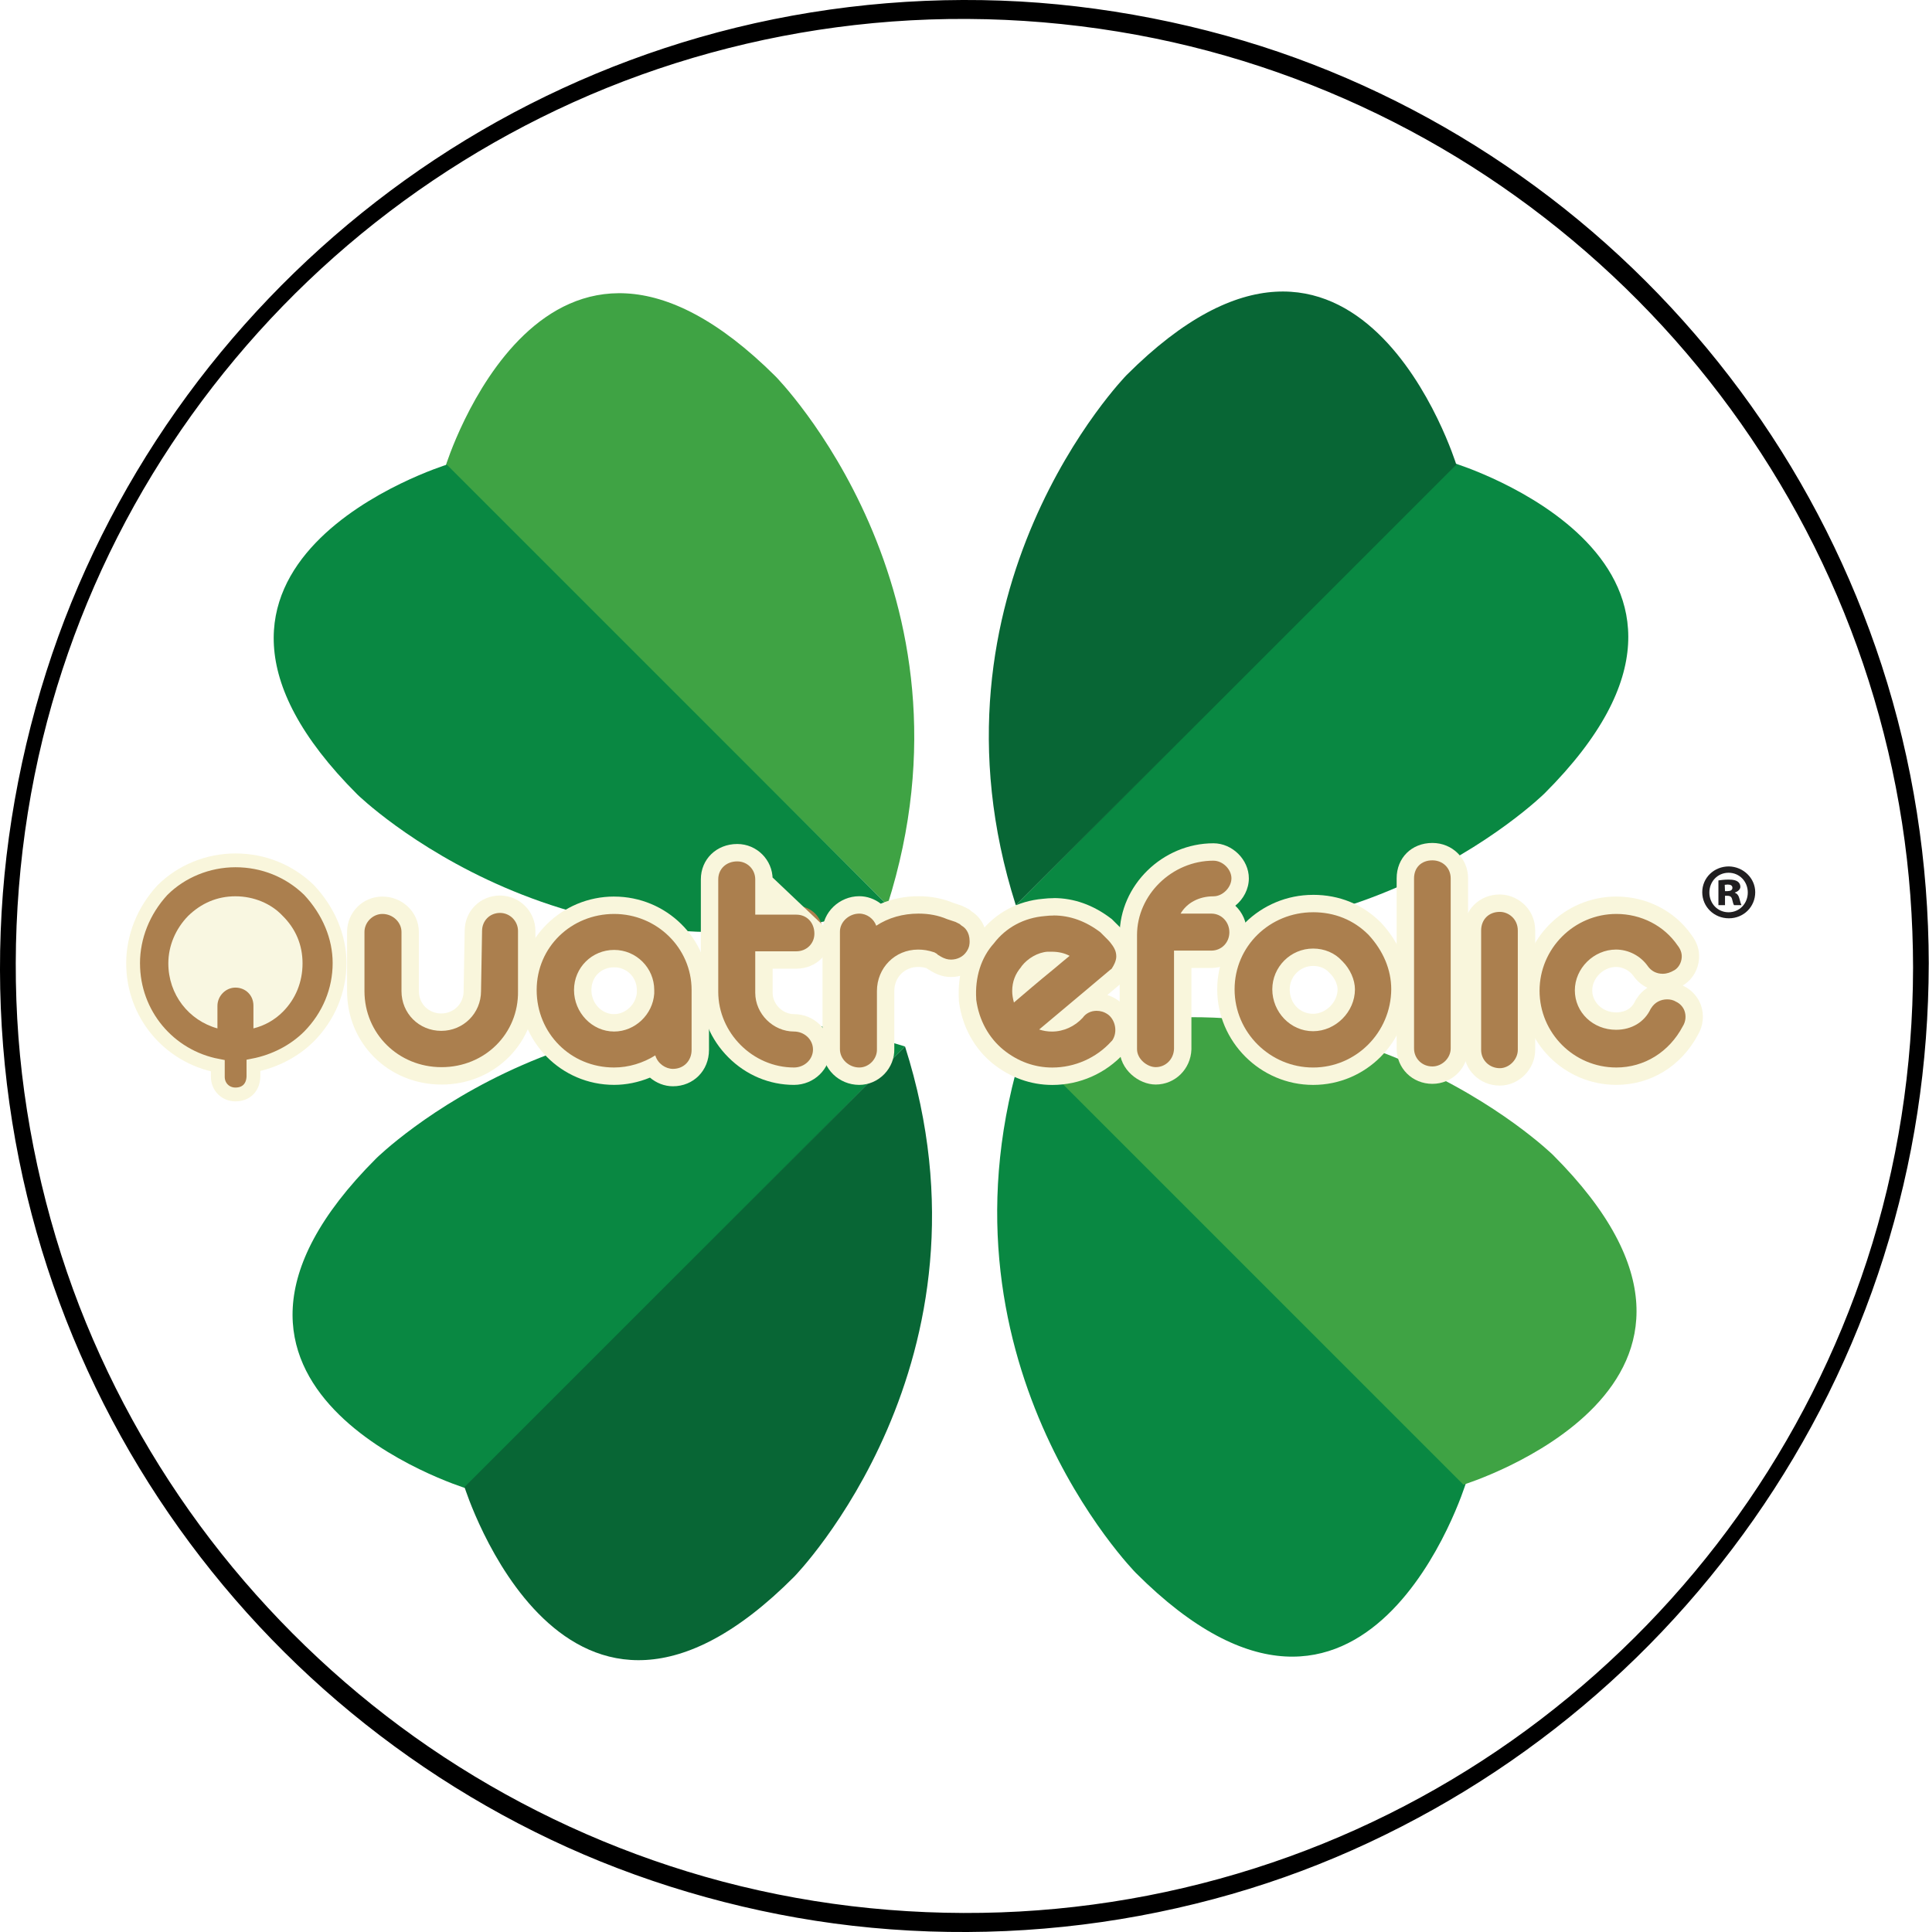
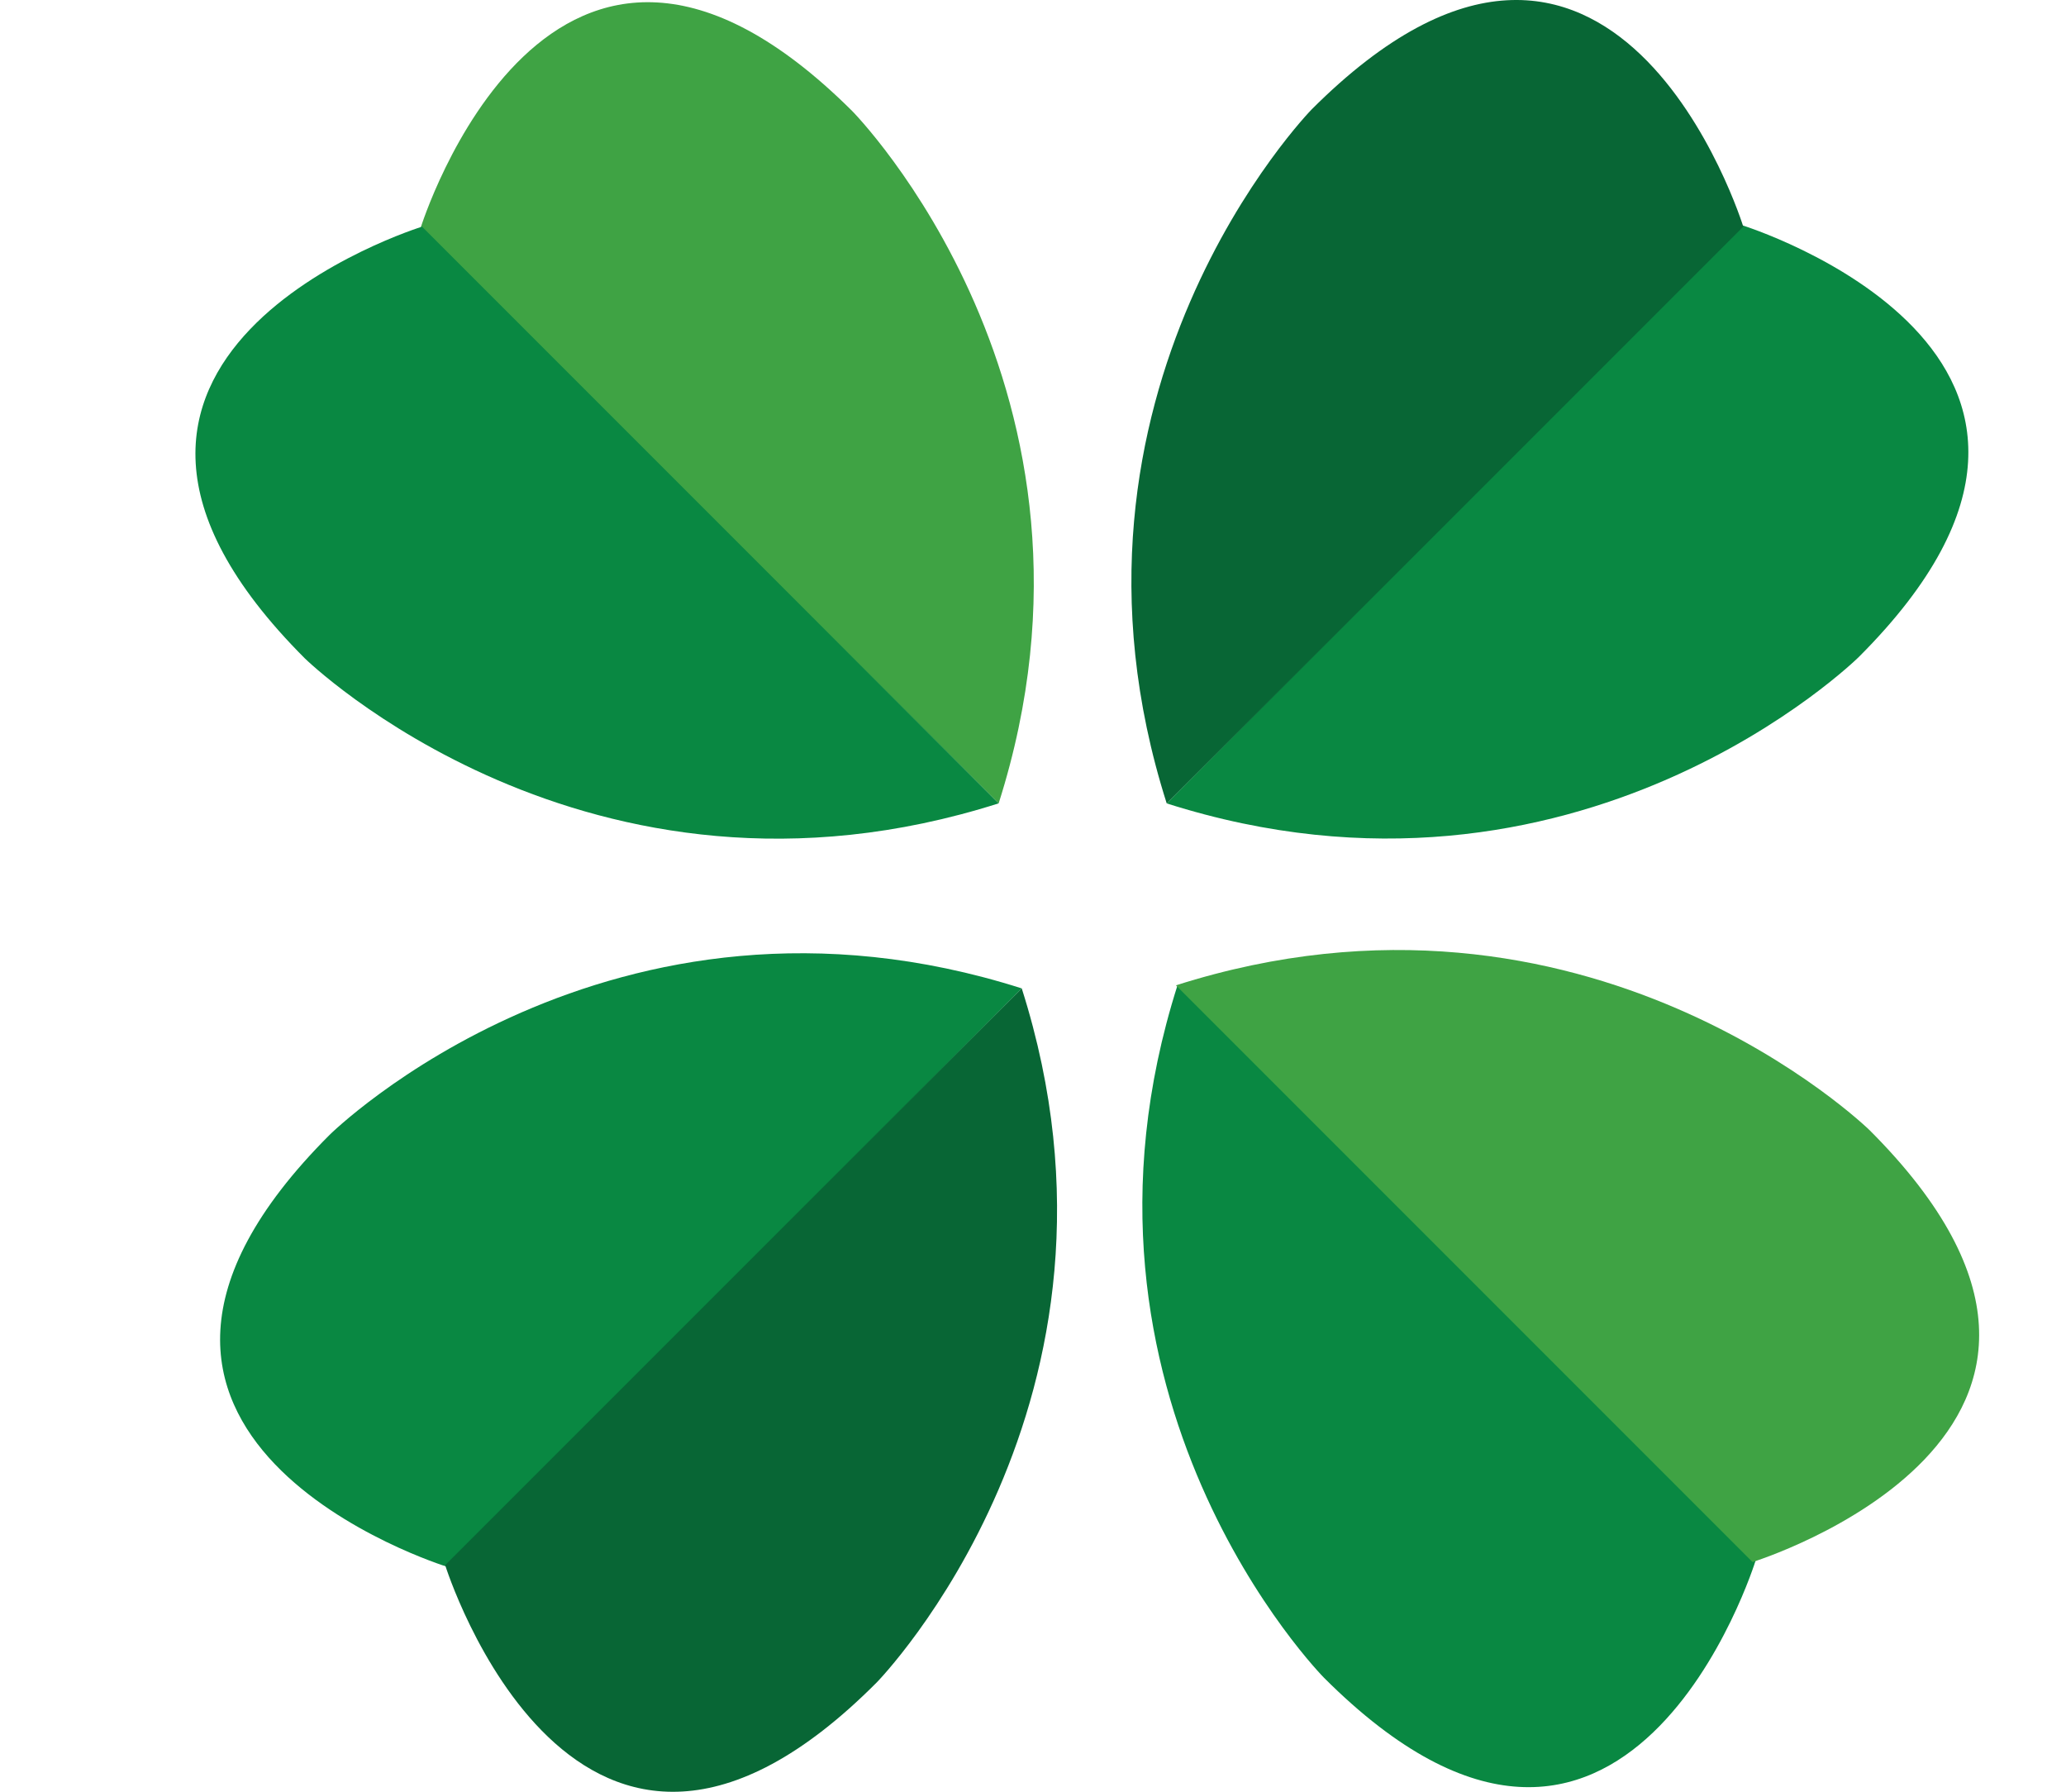
- <svg xmlns="http://www.w3.org/2000/svg" viewBox="0 0 977.95 979.65">
+ <svg xmlns="http://www.w3.org/2000/svg" id="Calque_2" viewBox="0 0 800.37 694">
  <defs>
    <style>
      .cls-1 {
-         fill: #211f21;
-       }
- 
-       .cls-1, .cls-2, .cls-3, .cls-4, .cls-5, .cls-6, .cls-7, .cls-8, .cls-9 {
-         stroke-width: 0px;
+         fill: none;
      }

      .cls-2 {
+         fill: #098842;
+       }
+ 
+       .cls-3 {
+         fill: #3fa344;
+       }
+ 
+       .cls-4 {
        fill: #086635;
      }

-       .cls-4 {
-         fill: #f9f7e1;
-       }
- 
-       .cls-5, .cls-10 {
-         fill: none;
-       }
- 
-       .cls-6 {
-         fill: #ab7f4e;
-       }
- 
-       .cls-11 {
-         clip-path: url(#clippath-1);
-       }
- 
-       .cls-10 {
-         stroke: #f9f6dc;
-         stroke-miterlimit: 10;
-         stroke-width: 7px;
-       }
- 
-       .cls-7 {
-         fill: #3fa344;
-       }
- 
-       .cls-8 {
-         fill: #098842;
-       }
- 
-       .cls-12 {
+       .cls-5 {
        clip-path: url(#clippath);
-       }
- 
-       .cls-9 {
-         fill: #f9f6dc;
      }
    </style>
    <clipPath id="clippath">
-       <rect class="cls-5" x="63.07" y="147.82" width="800.37" height="694" />
-     </clipPath>
-     <clipPath id="clippath-1">
-       <rect class="cls-5" x="863.1" y="439.33" width="26.87" height="26.31" />
+       <rect class="cls-1" width="800.37" height="694" />
    </clipPath>
  </defs>
-   <g id="Cercle">
-     <path class="cls-3" d="m970,490.85c-.07,50.32-7.77,100.64-23.43,148.49-15.1,46.14-37.2,89.86-65.42,129.37-27.94,39.12-61.74,73.93-99.93,103.12-38.54,29.45-81.72,53.03-127.34,69.52-46.93,16.97-96.45,26.56-146.32,28.34-50.63,1.8-101.56-4.17-150.28-18.11-46.78-13.39-91.48-33.91-132.15-60.62-40.22-26.42-76.42-59.03-107.1-96.09-30.86-37.28-56.02-79.3-74.4-124.07s-30.52-95.25-34.28-144.92.24-101.88,12.3-151.27c11.52-47.18,30.35-92.6,55.61-134.07,25.03-41.09,56.17-78.33,92.18-110.24,36.15-32.03,77.12-58.52,121.14-78.41,45.15-20.39,93.53-33.57,142.74-39.19,50.64-5.79,102.31-3.43,152.24,6.76,48.08,9.82,94.61,27.24,137.45,51.15,42.1,23.5,80.56,53.39,113.86,88.25,33.36,34.91,61.38,74.79,82.94,118,22.02,44.15,37.07,91.65,44.61,140.4,3.77,24.35,5.55,48.96,5.59,73.59,0,6.54,7.96,3.11,7.95-2.05-.07-51.36-7.98-102.68-23.9-151.53-15.29-46.92-37.65-91.46-66.28-131.66-28.45-39.95-62.78-75.63-101.76-105.42-39.09-29.87-82.65-53.88-128.88-70.74S558.53,2.13,507.56.31c-51.52-1.84-103.38,4.38-152.93,18.64-47.51,13.67-92.94,34.64-134.16,61.94-40.76,27-77.35,60.01-108.48,97.71-31.45,38.1-57.11,81.04-75.76,126.78S5.36,402.4,1.45,453.08c-3.96,51.44.19,103.57,12.35,153.71,11.74,48.42,31.01,95.04,56.87,137.63,25.35,41.74,56.97,79.7,93.48,112.13,36.79,32.68,78.56,59.84,123.41,80.1s94.82,34.13,144.73,39.84c51.56,5.89,104.11,3.56,154.95-6.9s96.35-27.83,139.93-52.3c42.64-23.95,81.71-54.36,115.4-89.81,33.95-35.73,62.48-76.44,84.42-120.58,22.3-44.87,37.62-93.25,45.21-142.78,3.82-24.92,5.71-50.11,5.75-75.32,0-6.54-7.94-3.11-7.95,2.05Z" />
-   </g>
  <g id="Quatrefolic">
-     <g class="cls-12">
-       <path class="cls-7" d="m225.98,236.21s50.17-161.86,167.23-45.39c0,0,107.5,108.7,56.74,268.16l-223.97-222.77Z" />
-       <path class="cls-8" d="m226.57,235.61s-162.45,50.17-45.39,167.23c0,0,109.3,106.91,268.76,56.14l-223.37-223.37Z" />
-       <path class="cls-8" d="m743.2,752.24s-50.17,162.45-167.23,45.39c0,0-107.5-108.7-56.74-268.16l223.97,222.77Z" />
-       <path class="cls-7" d="m742,752.83s162.45-50.17,45.39-167.23c0,0-109.3-106.91-268.76-56.14l223.37,223.37Z" />
-       <path class="cls-8" d="m737.82,235.02s162.45,50.17,45.39,167.23c0,0-108.7,107.5-268.17,56.74l222.78-223.97Z" />
-       <path class="cls-2" d="m738.42,235.61s-50.17-162.45-167.23-45.39c0,0-106.91,109.3-56.14,268.76l223.37-223.37Z" />
-       <path class="cls-8" d="m236.13,754.62s-162.45-50.17-45.39-167.23c0,0,108.7-107.5,268.17-56.74l-222.78,223.97Z" />
-       <path class="cls-2" d="m235.53,754.03s50.77,162.45,167.23,45.39c0,0,106.91-109.3,56.14-268.76l-223.37,223.37Z" />
-       <path class="cls-6" d="m67.48,488.51c0-13.5,5.26-26.65,14.73-37l.18-.18c9.47-9.47,22.97-15.08,37-15.08s27.18,5.26,37.17,14.9l.18.18c10,10.7,15.43,23.85,15.43,37,0,13.85-5.44,27-15.43,37.17-7.54,7.54-17.53,12.63-28.23,14.73v5.61c-.18,5.61-3.68,9.12-9.12,9.12-5.09,0-8.94-3.86-8.94-8.94v-5.61c-24.9-4.74-42.96-26.3-42.96-51.9" />
-       <path class="cls-10" d="m67.48,488.51c0-13.5,5.26-26.65,14.73-37l.18-.18c9.47-9.47,22.97-15.08,37-15.08s27.18,5.26,37.17,14.9l.18.18c10,10.7,15.43,23.85,15.43,37,0,13.85-5.44,27-15.43,37.17-7.54,7.54-17.53,12.63-28.23,14.73v5.61c-.18,5.61-3.68,9.12-9.12,9.12-5.09,0-8.94-3.86-8.94-8.94v-5.61c-24.9-4.74-42.96-26.3-42.96-51.9" />
-       <path class="cls-4" d="m119.38,500.78c5.09,0,9.12,3.86,9.12,9.12v11.57c5.61-1.4,10.7-4.21,14.9-8.42,6.49-6.49,10-15.08,10-24.55s-3.51-17.54-10-24.02l-.18-.18c-5.79-6.14-14.55-9.82-23.85-9.82s-17.36,3.51-24.02,10c-6.31,6.49-10,15.08-10,24.02,0,15.78,10.35,28.93,24.9,32.97v-11.4c0-5.09,4.21-9.29,9.12-9.29" />
-       <path class="cls-6" d="m223.89,545.52c-24.4,0-43.51-18.88-43.51-42.99v-29.98c0-7.33,6.19-13.53,13.53-13.53s14.05,6.2,14.05,13.53v29.98c0,8.84,6.92,15.76,15.76,15.76s15.76-6.92,15.76-15.76l.53-30.59c0-7.51,5.94-13.45,13.53-13.45s13.53,6.07,13.53,13.53v30.51c.19,11.38-4.07,22.12-11.99,30.17-8.13,8.27-19.2,12.82-31.17,12.82" />
-       <path class="cls-9" d="m253.53,462.91c5.09,0,9.12,4.21,9.12,9.12v30.51c.35,21.57-16.83,38.58-38.75,38.58s-39.1-17.01-39.1-38.58v-29.99c0-4.91,4.21-9.12,9.12-9.12,5.26,0,9.65,4.21,9.65,9.12v29.99c0,11.4,8.94,20.17,20.16,20.17s20.17-8.94,20.17-20.17l.53-30.51c0-5.09,3.86-9.12,9.12-9.12m0-8.82c-10.03,0-17.89,7.83-17.94,17.85l-.53,30.45v.08s0,.08,0,.08c0,6.36-4.98,11.35-11.35,11.35s-11.35-4.88-11.35-11.35v-29.99c0-9.89-8.28-17.94-18.46-17.94s-17.94,8.21-17.94,17.94v29.99c0,26.58,21.05,47.39,47.92,47.39,13.16,0,25.34-5.02,34.31-14.13,8.74-8.88,13.44-20.71,13.26-33.33v-30.44c0-9.89-8.05-17.94-17.94-17.94" />
-       <path class="cls-6" d="m341.2,546.4c-4.14,0-8.08-2.04-10.67-5.25-6.01,2.95-12.66,4.54-19.14,4.54-24.5,0-43.69-19.19-43.69-43.69s19.6-42.99,43.69-42.99,43.69,19.28,43.69,42.99v30.34c0,8.01-5.97,14.05-13.88,14.05m-29.81-60.32c-8.93,0-15.93,7-15.93,15.93s7.15,16.63,15.93,16.63c8.2,0,15.32-6.73,15.93-15.03v-1.6c0-8.78-7.15-15.93-15.93-15.93" />
-       <path class="cls-9" d="m311.39,463.43c21.57,0,39.28,17.18,39.28,38.58v30.34c0,5.61-4.03,9.64-9.47,9.64-3.68,0-7.72-2.63-8.94-6.84-6.14,3.86-13.5,6.14-20.87,6.14-22.09,0-39.28-17.36-39.28-39.28s17.71-38.58,39.28-38.58m0,59.62c10.52,0,19.64-8.59,20.34-19.29v-1.75c0-11.22-9.12-20.34-20.34-20.34s-20.34,8.94-20.34,20.34,9.12,21.04,20.34,21.04m0-68.44c-26.52,0-48.1,21.26-48.1,47.39s21.13,48.1,48.1,48.1c6.11,0,12.35-1.28,18.17-3.68,3.23,2.74,7.35,4.39,11.64,4.39,10.42,0,18.29-7.94,18.29-18.46v-30.34c0-26.13-21.58-47.39-48.1-47.39m0,59.62c-6.35,0-11.52-5.48-11.52-12.23s4.95-11.52,11.52-11.52,11.52,5.17,11.52,11.52v1.42c-.52,5.88-5.74,10.8-11.52,10.8" />
-       <path class="cls-6" d="m402.57,545.7c-23.21,0-42.81-19.6-42.81-42.81v-56.99c0-7.71,6.04-13.53,14.05-13.53,7.46,0,13.53,6.07,13.53,13.53v13.48h16.46c7.71,0,13.53,6.04,13.53,14.05,0,7.49-5.94,13.35-13.53,13.35h-16.46v16.63c0,8.11,7.12,15.23,15.23,15.23s14.05,6.07,14.05,13.53-6.44,13.53-14.05,13.53" />
-       <path class="cls-9" d="m373.82,436.78c5.09,0,9.12,4.03,9.12,9.12v17.89h20.87c5.26,0,9.12,4.03,9.12,9.64,0,5.09-4.03,8.94-9.12,8.94h-20.87v21.04c0,10.7,9.12,19.64,19.64,19.64,5.26,0,9.64,4.03,9.64,9.12s-4.38,9.12-9.64,9.12c-20.87,0-38.4-17.54-38.4-38.4v-56.99c0-5.26,4.03-9.12,9.64-9.12m17.94,18.19v-9.07c0-9.89-8.05-17.94-17.94-17.94m0,0c-10.52,0-18.46,7.71-18.46,17.94v56.99c0,12.45,4.96,24.26,13.96,33.26,9,9,20.81,13.96,33.26,13.96,10.18,0,18.46-8.05,18.46-17.94s-8.28-17.94-18.46-17.94c-5.77,0-10.82-5.06-10.82-10.82v-12.23h12.05c10.06,0,17.94-7.8,17.94-17.76" />
-       <path class="cls-6" d="m435.72,545.7c-7.71,0-14.23-6.27-14.23-13.7v-59.62c0-7.33,6.51-13.53,14.23-13.53,3.87,0,7.55,1.76,10.09,4.6,5.97-3.02,12.76-4.6,19.9-4.6,5.87,0,11.14,1.01,16.11,3.08l4.35,1.45,2.84,1.42,1.18.98c1.8,1.13,5.89,4.46,5.89,11.5,0,1.31,0,4.36-2.36,7.77-2.46,3.69-6.78,5.93-11.52,5.93-2.37,0-4.68-.64-7.05-1.96l-2.35-1.4-.49-.49-.32-.19c-2.32-.74-4.22-1.05-6.45-1.05-9.23,0-16.46,7.31-16.46,16.63v29.39c.1,3.51-1.29,7.01-3.81,9.63-2.54,2.63-6.02,4.14-9.54,4.14" />
-       <path class="cls-9" d="m465.7,463.26c5.26,0,10,.88,14.55,2.81l4.21,1.4,2.1,1.05,1.05.88c1.58.88,4.03,3.16,4.03,7.89,0,1.05,0,2.98-1.58,5.26-1.75,2.63-4.73,4.03-7.89,4.03-1.75,0-3.33-.53-4.91-1.4l-1.75-1.05-.53-.53-1.23-.7c-3.16-1.05-5.61-1.4-8.24-1.4-11.75,0-20.87,9.29-20.87,21.04v29.46c.18,4.91-4.03,9.29-8.94,9.29-5.26,0-9.82-4.21-9.82-9.29v-59.62c0-4.91,4.56-9.12,9.82-9.12,3.86,0,7.37,2.63,8.59,6.14,6.14-4.03,13.5-6.14,21.39-6.14m0-8.82c-6.74,0-13.22,1.29-19.1,3.78-3.09-2.38-6.91-3.78-10.89-3.78-10.1,0-18.64,8.21-18.64,17.94v59.62c0,9.99,8.36,18.11,18.64,18.11,4.71,0,9.35-2,12.71-5.49,3.33-3.45,5.16-8.09,5.05-12.75v-29.33c0-6.97,5.18-12.23,12.05-12.23,1.29,0,2.57.11,4.31.6l.22.22.93.56,1.75,1.05.13.08.13.07c3.04,1.69,6.05,2.51,9.19,2.51,6.18,0,11.85-2.95,15.18-7.89,3.1-4.52,3.1-8.66,3.1-10.22,0-6.42-2.86-11.98-7.72-15.09l-.54-.45-.79-.66-.92-.46-2.1-1.05-.56-.28-.59-.2-3.9-1.3c-5.47-2.26-11.25-3.36-17.65-3.36" />
-       <path class="cls-6" d="m533.56,545.7c-9.92,0-19.43-3.43-27.49-9.92-8.43-6.86-13.92-16.9-15.46-28.27l-.04-.29v-.51c-.74-12.11,2.8-23.17,9.96-31.18,6.88-8.96,17.07-14.43,28.72-15.42,1.67-.2,3.35-.3,4.99-.3,9.26,0,18.13,3.17,26.36,9.42l.24.18,1.61,1.61.77.76c1.45,1.42,3.1,3.04,4.52,5.18l.41.61.14.23c.69,1.14,2.13,3.5,2.13,7.22,0,3.45-1.78,6.64-2.84,8.23l-.84,1.26-1.04.69c-1.21,1.04-5.97,5.05-26.7,22.44,2.45-.91,4.72-2.4,6.59-4.39,2.37-3.21,6.24-5.12,10.43-5.12,2.94,0,5.76.88,8.14,2.55l.97.73.14.13c4.88,4.37,6.1,12.19,2.79,17.8l-.13.21-.59.88-.57.58c-8.42,9.35-20.51,14.7-33.19,14.7m-12.08-52.99l-.34.4c-1.65,1.94-2.67,3.89-3.16,6.1,4.06-3.45,8.88-7.5,14.15-11.8.18-.15.35-.3.53-.46h-1.38c-3.36.29-7.15,2.41-9.59,5.35l-.2.4Z" />
-       <path class="cls-9" d="m534.24,464.2c8.33,0,16.26,2.88,23.69,8.52l.53.53.88.88c1.58,1.58,3.33,3.16,4.73,5.26l.35.53c.53.88,1.58,2.46,1.58,5.09,0,2.28-1.4,4.73-2.1,5.79l-.35.53-.53.35c-.35.35-24.2,20.34-36.12,30.34,2.1.7,4.21,1.05,6.49,1.05,5.96,0,11.57-2.63,15.61-7.01,1.58-2.28,4.21-3.51,7.01-3.51,1.93,0,3.86.53,5.61,1.75l.7.53c3.33,2.98,4.21,8.42,1.93,12.27l-.35.53-.35.35c-7.54,8.42-18.59,13.33-29.99,13.33-9.12,0-17.54-3.16-24.72-8.94-7.54-6.14-12.45-15.08-13.85-25.43v-.35c-.7-11.05,2.46-21.04,8.94-28.23,6.14-8.07,15.26-12.98,25.78-13.85,1.53-.19,3.04-.28,4.54-.28m-20.15,44.12c4.91-4.21,12.27-10.52,20.87-17.53,2.63-2.28,5.26-4.38,7.37-6.14-2.63-1.4-5.61-2.1-9.12-2.1h-2.1c-4.91.35-10,3.33-13.15,7.37l-.18.35c-2.98,3.51-4.56,7.37-4.56,12.27,0,1.93.35,3.86.88,5.79m20.15-52.94c-1.8,0-3.63.11-5.44.33-12.81,1.11-24.04,7.14-31.67,16.99-7.85,8.86-11.74,20.95-10.97,34.13v.68l.08.59c1.69,12.48,7.74,23.52,17.02,31.08,8.89,7.16,19.35,10.92,30.29,10.92,13.89,0,27.13-5.85,36.38-16.07l.19-.19.62-.62.48-.73.35-.53.13-.2.12-.21c4.42-7.49,2.86-17.52-3.64-23.33l-.28-.25-.3-.23-.7-.53-.12-.09-.12-.08c-1.61-1.12-3.36-1.98-5.22-2.54,4.12-3.46,5.98-5.04,6.88-5.8l.1-.07,1.47-.98.98-1.47.35-.53c1.34-2.01,3.59-6.07,3.59-10.68,0-4.95-1.94-8.14-2.76-9.5l-.07-.12-.11-.18-.12-.18-.35-.53c-1.68-2.52-3.57-4.38-5.1-5.88-.25-.24-.5-.49-.74-.73l-.88-.88-.53-.53-.42-.42-.48-.36c-9.01-6.85-18.78-10.32-29.03-10.32" />
-       <path class="cls-6" d="m585.99,545.52c-6.55,0-13.88-5.79-13.88-13.53v-57.87c0-22.83,19.77-42.11,43.16-42.11,7.08,0,13.53,6.36,13.53,13.35s-6.27,13.47-13.43,13.53c6.92.6,12.38,6.57,12.38,13.83s-6.07,13.7-13.53,13.7h-14.53v45.54c-.25,7.6-6.27,13.56-13.7,13.56" />
-       <path class="cls-9" d="m615.27,436.43c4.74,0,9.12,4.38,9.12,8.94s-4.38,9.12-9.12,9.12c-7.37,0-13.5,3.33-16.66,8.77h15.61c5.09,0,9.12,4.21,9.12,9.47s-4.03,9.29-9.12,9.29h-18.94v49.8c-.18,5.26-4.21,9.29-9.29,9.29-4.21,0-9.47-4.03-9.47-9.12v-57.87c0-20.34,17.71-37.7,38.75-37.7m0-8.82c-25.79,0-47.57,21.3-47.57,46.52v57.87c0,10.27,9.65,17.94,18.29,17.94,9.82,0,17.77-7.83,18.11-17.82v-.15s0-.15,0-.15v-40.98h10.12c9.89,0,17.94-8.12,17.94-18.11,0-5.32-2.24-10.12-5.81-13.47,4.13-3.35,6.87-8.43,6.87-13.89,0-9.46-8.38-17.76-17.94-17.76" />
-       <path class="cls-6" d="m665.78,545.7c-24.38,0-44.21-19.75-44.21-44.04s19.83-43.51,44.21-43.51c12.09,0,22.87,4.39,31.17,12.69l.31.32c8.21,8.99,12.55,19.54,12.55,30.5-.19,24.3-19.95,44.04-44.04,44.04m0-60.32c-8.98,0-16.28,7.3-16.28,16.28,0,9.43,7.15,16.81,16.28,16.81s16.81-7.85,16.81-16.81c0-3.68-1.97-8.04-5.02-11.09l-.42-.42-.07-.08c-2.71-2.98-6.83-4.69-11.29-4.69" />
-       <path class="cls-9" d="m665.78,462.56c10.87,0,20.52,3.86,28.06,11.4l.18.18c7.37,8.07,11.4,17.54,11.4,27.53-.18,21.92-17.89,39.63-39.63,39.63s-39.8-17.71-39.8-39.63,17.88-39.1,39.8-39.1m0,60.32c11.4,0,21.22-9.82,21.22-21.22,0-4.91-2.46-10.35-6.31-14.2l-.35-.35c-3.51-3.86-8.77-6.14-14.55-6.14-11.4,0-20.69,9.29-20.69,20.69s9.12,21.22,20.69,21.22m0-69.14c-26.81,0-48.62,21.5-48.62,47.92s21.81,48.45,48.62,48.45,48.23-21.7,48.45-48.38v-.07c0-12.08-4.74-23.66-13.7-33.48l-.13-.15-.14-.14-.18-.18c-9.15-9.15-21-13.98-34.29-13.98m0,60.32c-6.77,0-11.87-5.33-11.87-12.4,0-6.55,5.33-11.87,11.87-11.87,3.22,0,6.15,1.19,8.03,3.25l.14.15.15.15.35.35c2.23,2.23,3.73,5.43,3.73,7.97,0,6.49-5.91,12.4-12.4,12.4" />
-       <path class="cls-6" d="m726.27,545.17c-7.68,0-13.7-5.94-13.7-13.53v-86.27c0-7.96,5.64-13.53,13.7-13.53s13.7,5.94,13.7,13.53v86.27c0,7.33-6.28,13.53-13.7,13.53" />
-       <path class="cls-9" d="m726.27,436.25c5.26,0,9.29,3.86,9.29,9.12v86.27c0,4.91-4.38,9.12-9.29,9.12-5.26,0-9.29-4.03-9.29-9.12v-86.27c0-5.44,3.68-9.12,9.29-9.12m0-8.82c-10.49,0-18.11,7.54-18.11,17.94v86.27c0,10.06,7.96,17.94,18.11,17.94s18.11-8.21,18.11-17.94v-86.27c0-10.06-7.96-17.94-18.11-17.94" />
-       <path class="cls-6" d="m760.46,546.05c-7.78,0-13.88-6.02-13.88-13.7v-60.5c0-8.04,5.84-13.88,13.88-13.88,6.51,0,13.53,5.31,13.53,13.88v60.5c0,7.3-6.32,13.7-13.53,13.7" />
-       <path class="cls-9" d="m760.47,462.38c4.38,0,9.12,3.51,9.12,9.47v60.5c0,4.91-4.38,9.29-9.12,9.29-5.26,0-9.47-4.03-9.47-9.29v-60.5c0-5.61,3.86-9.47,9.47-9.47m0-8.82c-10.42,0-18.29,7.86-18.29,18.29v60.5c0,10.16,8.03,18.11,18.29,18.11,9.72,0,17.94-8.29,17.94-18.11v-60.5c0-11.3-9.31-18.29-17.94-18.29" />
-       <path class="cls-6" d="m819.56,545.7c-23.9,0-43.34-19.44-43.34-43.34s19.44-43.34,43.34-43.34c14,0,26.92,6.63,34.59,17.75,2.18,2.78,3.19,5.92,2.95,9.09-.28,3.94-2.32,7.55-5.46,9.64l-.23.15-.45.23c-2.58,1.52-5.24,2.29-7.9,2.29-4.55,0-8.5-2.03-11.13-5.7-2.85-4.07-7.64-6.57-12.54-6.57-8.77,0-16.46,7.61-16.46,16.28s7.38,15.58,16.46,15.58c6.2,0,11.14-2.91,13.55-8l.14-.29.53-.79c2.46-3.94,6.87-6.35,11.74-6.35,2.46,0,4.69.59,6.65,1.75,2.85,1.38,5.18,3.96,6.26,6.94,1.38,3.87.93,8.18-1.2,11.61-7.68,14.45-21.68,23.07-37.49,23.07" />
-       <path class="cls-9" d="m819.56,463.43c12.63,0,24.2,5.96,31.04,15.96,1.4,1.75,2.28,3.86,2.1,6.14-.18,2.46-1.4,4.91-3.51,6.31l-.35.18c-1.75,1.05-3.68,1.75-5.79,1.75-3.16,0-5.79-1.4-7.54-3.86-3.68-5.26-9.82-8.42-16.13-8.42-11.22,0-20.87,9.47-20.87,20.69s9.29,19.99,20.87,19.99c7.89,0,14.38-3.86,17.53-10.52l.35-.53c1.75-2.81,4.73-4.38,8.07-4.38,1.58,0,3.16.35,4.56,1.23,1.93.88,3.51,2.63,4.21,4.56.88,2.46.7,5.44-.88,7.89-6.84,12.98-19.46,20.87-33.67,20.87-21.57,0-38.93-17.53-38.93-38.93s17.53-38.93,38.93-38.93m0-8.82c-26.33,0-47.75,21.42-47.75,47.75s21.42,47.74,47.75,47.74c17.42,0,32.84-9.44,41.31-25.28,2.76-4.54,3.34-10.21,1.54-15.26-1.47-4.03-4.55-7.47-8.33-9.37-.3-.17-.6-.33-.91-.49l.46-.23.46-.3c4.26-2.84,7.03-7.71,7.41-13.02.32-4.21-.99-8.36-3.79-11.99-8.5-12.25-22.74-19.55-38.14-19.55m-.18,58.74c-6.64,0-12.05-5.01-12.05-11.17s5.63-11.87,12.05-11.87c3.48,0,6.9,1.78,8.91,4.66l.02.03.03.03c1.83,2.56,4.21,4.54,6.94,5.83-2.14,1.39-3.99,3.23-5.41,5.46l-.29.44-.36.54-.28.58c-2.26,4.77-6.96,5.48-9.57,5.48" />
-     </g>
-     <g class="cls-11">
-       <path class="cls-1" d="m889.97,452.42c0,7.38-5.85,13.22-13.36,13.22s-13.5-5.85-13.5-13.22,5.99-13.09,13.5-13.09c7.38.14,13.36,5.99,13.36,13.09m-23.25.14c0,5.57,4.18,10.02,9.74,10.02s9.74-4.45,9.74-10.02-4.18-10.02-9.74-10.02-9.74,4.45-9.74,10.02m7.93,6.4h-3.34v-12.53c.98-.14,2.92-.42,5.15-.42,2.64,0,3.76.42,4.59.98.84.56,1.39,1.53,1.39,2.65,0,1.25-1.11,2.37-2.78,2.92v.14c1.25.42,1.95,1.53,2.37,3.2.42,1.81.7,2.51.97,3.06h-3.76c-.42-.42-.56-1.53-.97-2.92-.28-1.25-.97-1.81-2.37-1.81h-1.25v4.73Zm0-7.1h1.25c1.53,0,2.51-.56,2.51-1.67s-.84-1.67-2.37-1.67c-.56,0-1.11.14-1.53.14l.14,3.2Z" />
+     <g class="cls-5">
+       <path class="cls-3" d="M162.91,88.39s50.17-161.86,167.23-45.39c0,0,107.5,108.7,56.74,268.16L162.91,88.39Z" />
+       <path class="cls-2" d="M163.5,87.79S1.05,137.96,118.11,255.02c0,0,109.3,106.91,268.76,56.14L163.5,87.79Z" />
+       <path class="cls-2" d="M680.13,604.42s-50.17,162.45-167.23,45.39c0,0-107.5-108.7-56.74-268.16l223.97,222.77Z" />
+       <path class="cls-3" d="M678.93,605.01s162.45-50.17,45.39-167.23c0,0-109.3-106.91-268.76-56.14l223.37,223.37Z" />
+       <path class="cls-2" d="M674.75,87.2s162.45,50.17,45.39,167.23c0,0-108.7,107.5-268.17,56.74l222.78-223.97Z" />
+       <path class="cls-4" d="M675.35,87.79s-50.17-162.45-167.23-45.39c0,0-106.91,109.3-56.14,268.76l223.37-223.37Z" />
+       <path class="cls-2" d="M173.06,606.8s-162.45-50.17-45.39-167.23c0,0,108.7-107.5,268.17-56.74l-222.78,223.97Z" />
+       <path class="cls-4" d="M172.46,606.21s50.77,162.45,167.23,45.39c0,0,106.91-109.3,56.14-268.76l-223.37,223.37Z" />
    </g>
  </g>
</svg>
